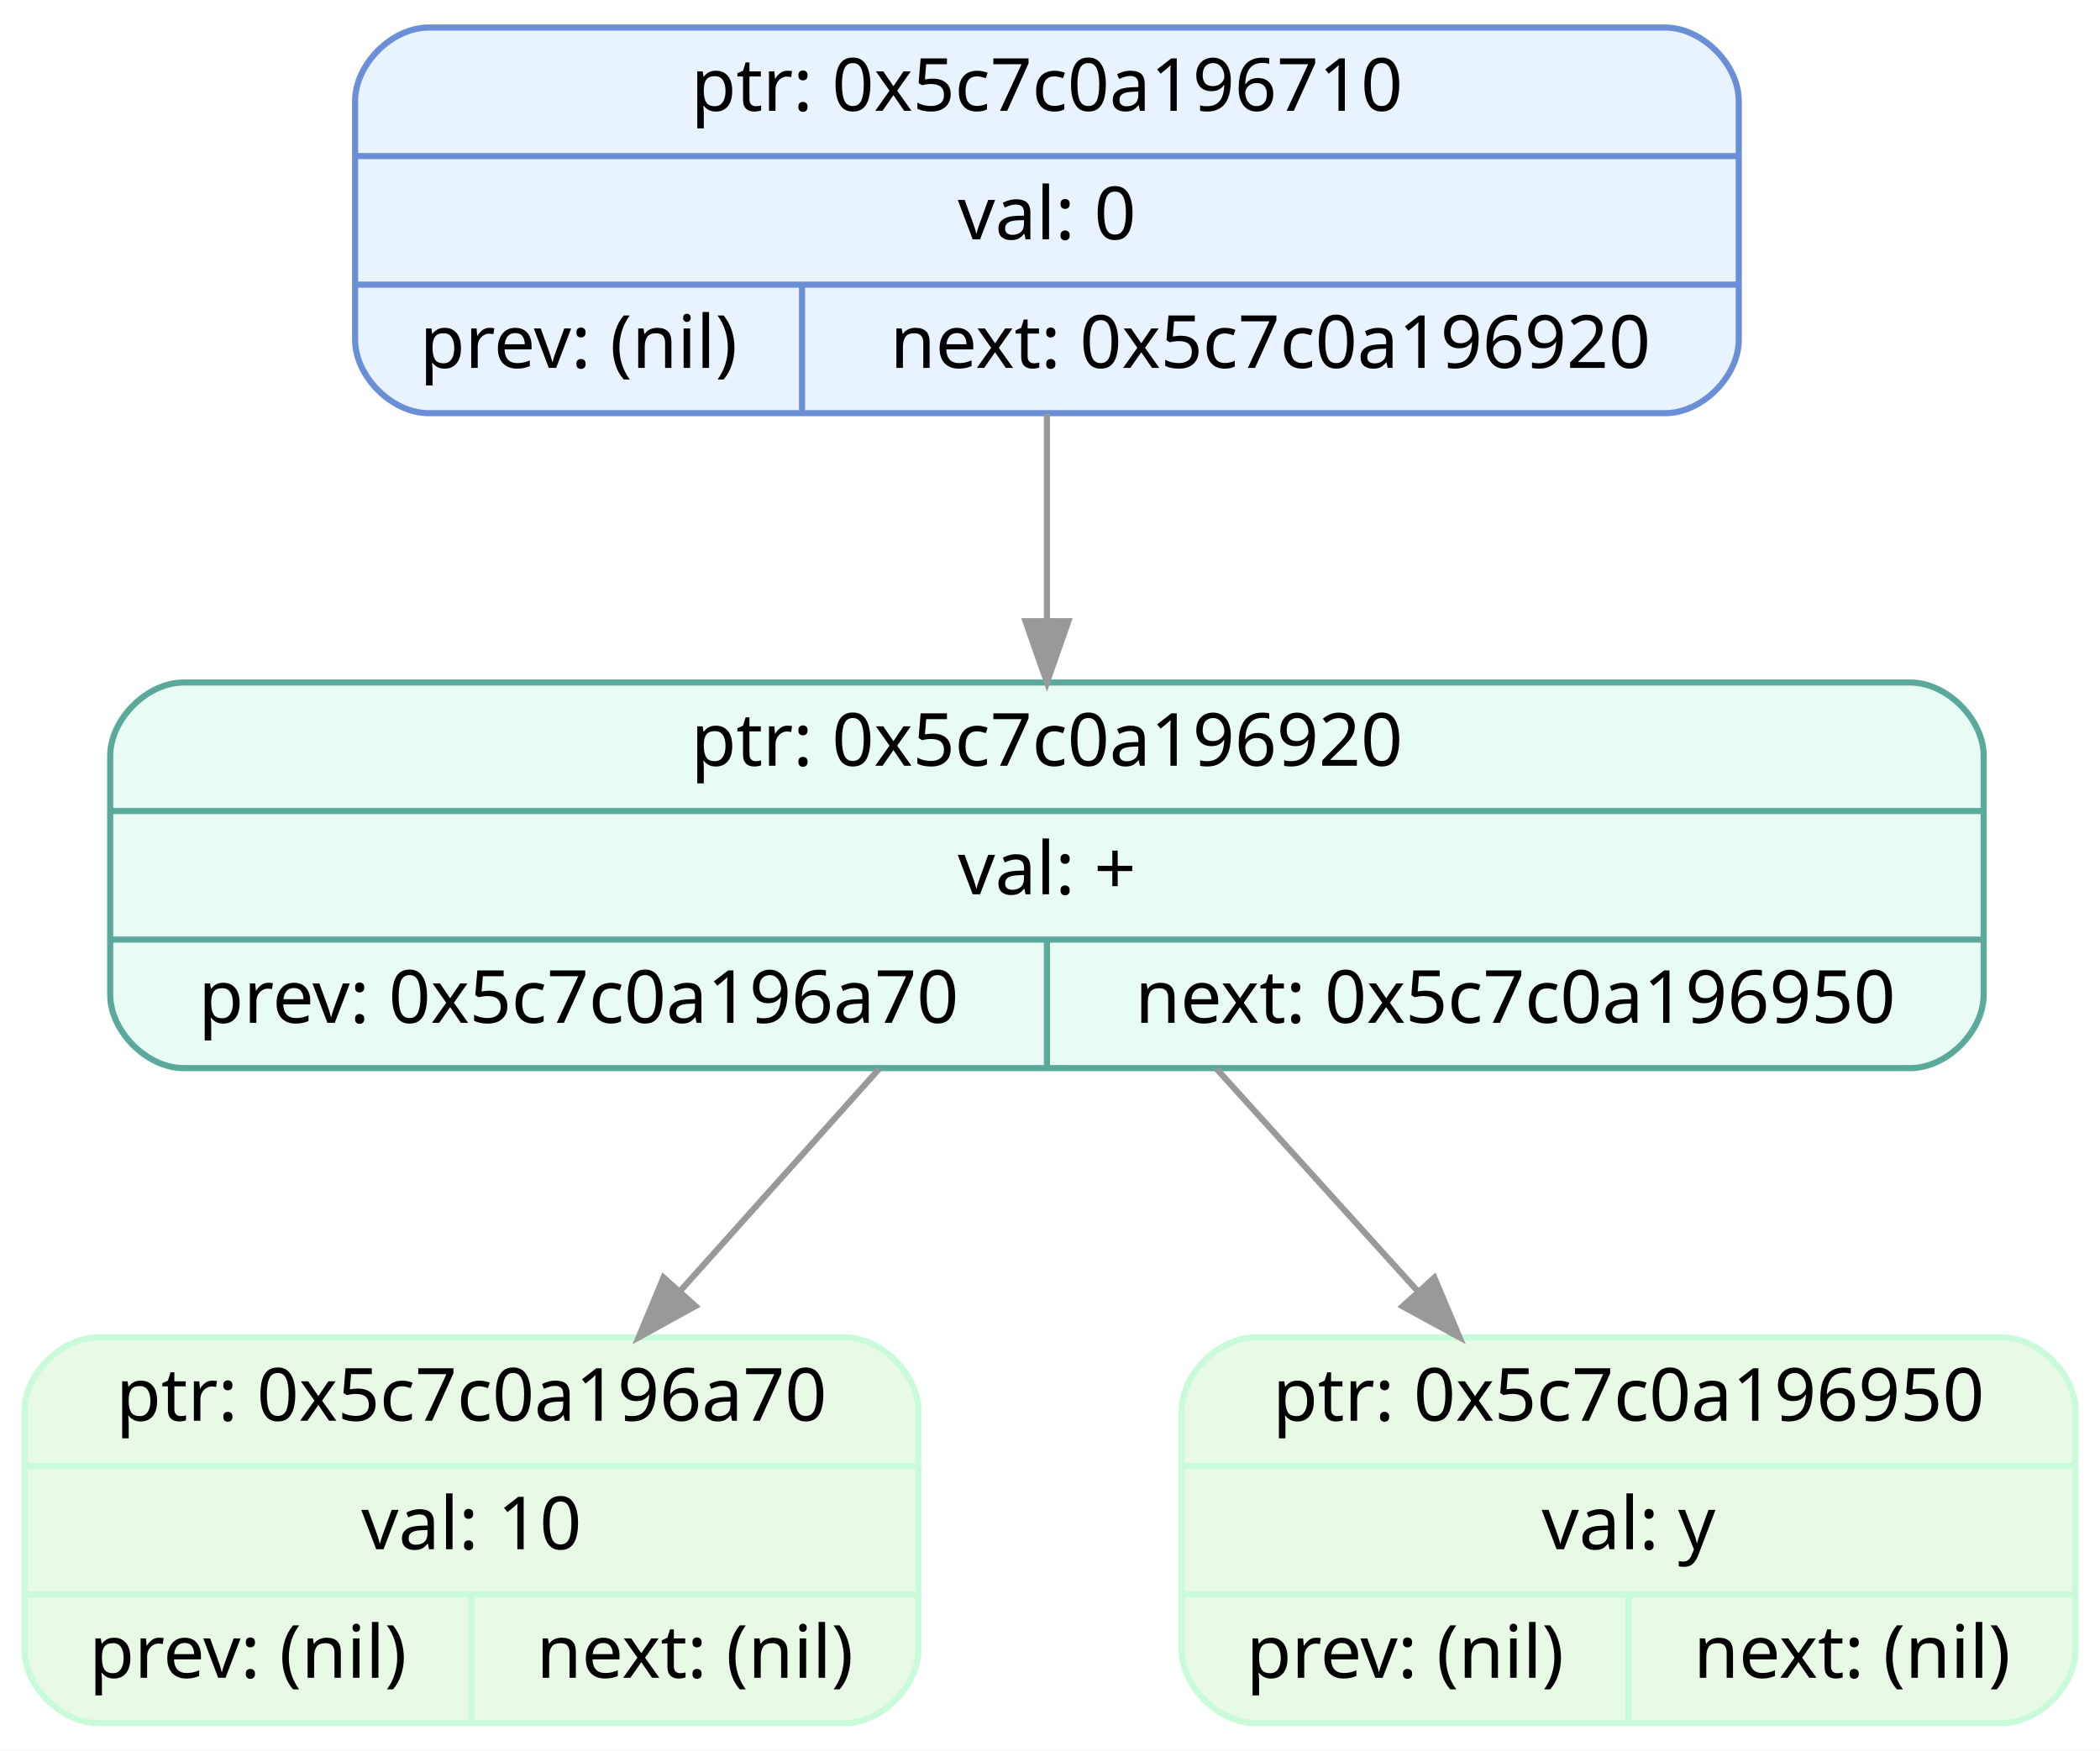
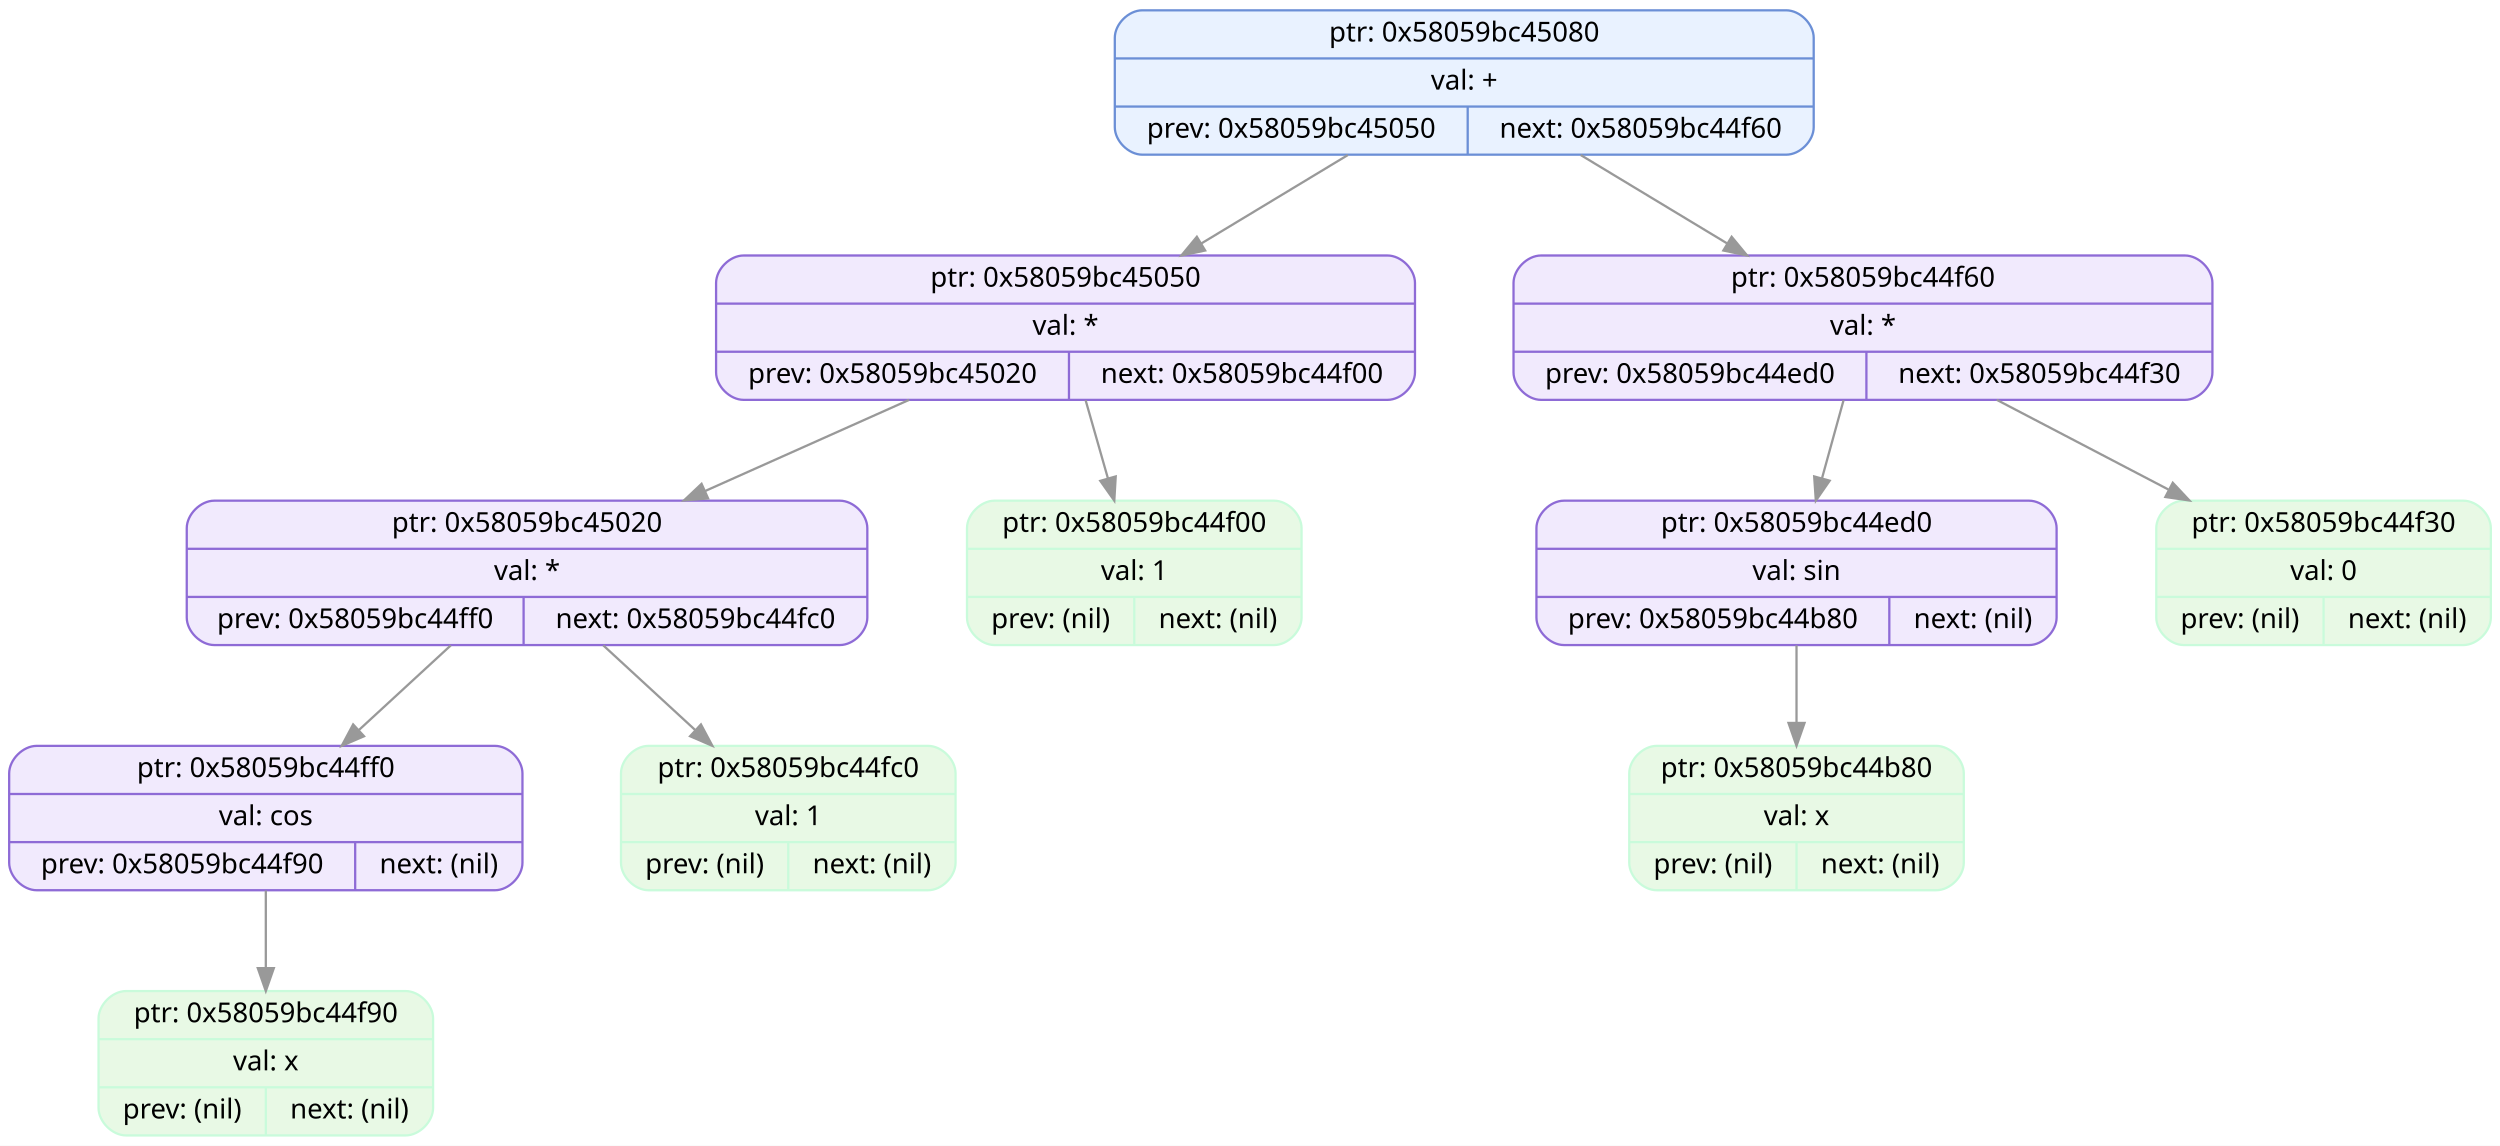
- <svg xmlns="http://www.w3.org/2000/svg" width="343pt" height="286pt" viewBox="0.00 0.00 343.00 286.00">
-   <g id="graph0" class="graph" transform="scale(1 1) rotate(0) translate(4 282)">
-     <polygon fill="white" stroke="transparent" points="-4,4 -4,-282 339,-282 339,4 -4,4" />
+ <svg xmlns="http://www.w3.org/2000/svg" width="1091pt" height="500pt" viewBox="0.00 0.00 1091.00 500.00">
+   <g id="graph0" class="graph" transform="scale(1 1) rotate(0) translate(4 496)">
+     <polygon fill="white" stroke="transparent" points="-4,4 -4,-496 1087,-496 1087,4 -4,4" />
    <g id="node1" class="node">
-       <path fill="#e9f2ff" stroke="#6b8fd6" d="M66,-214.5C66,-214.5 268,-214.5 268,-214.5 274,-214.5 280,-220.5 280,-226.5 280,-226.5 280,-265.5 280,-265.5 280,-271.5 274,-277.5 268,-277.5 268,-277.5 66,-277.5 66,-277.5 60,-277.5 54,-271.5 54,-265.5 54,-265.5 54,-226.5 54,-226.5 54,-220.5 60,-214.5 66,-214.5" />
-       <text text-anchor="middle" x="167" y="-263.9" font-family="Fira Mono" font-size="12.00">ptr: 0x5c7c0a196710</text>
-       <polyline fill="none" stroke="#6b8fd6" points="54,-256.5 280,-256.5 " />
-       <text text-anchor="middle" x="167" y="-242.9" font-family="Fira Mono" font-size="12.00">val: 0</text>
-       <polyline fill="none" stroke="#6b8fd6" points="54,-235.5 280,-235.5 " />
-       <text text-anchor="middle" x="90.5" y="-221.9" font-family="Fira Mono" font-size="12.00">prev: (nil)</text>
-       <polyline fill="none" stroke="#6b8fd6" points="127,-214.5 127,-235.5 " />
-       <text text-anchor="middle" x="203.5" y="-221.9" font-family="Fira Mono" font-size="12.00">next: 0x5c7c0a196920</text>
+       <path fill="#e9f2ff" stroke="#6b8fd6" d="M494.5,-428.5C494.5,-428.5 775.5,-428.5 775.5,-428.5 781.5,-428.5 787.5,-434.5 787.5,-440.5 787.5,-440.5 787.5,-479.5 787.5,-479.5 787.5,-485.5 781.5,-491.5 775.5,-491.5 775.5,-491.5 494.5,-491.5 494.5,-491.5 488.5,-491.5 482.5,-485.5 482.5,-479.5 482.5,-479.5 482.5,-440.5 482.5,-440.5 482.5,-434.5 488.5,-428.5 494.5,-428.5" />
+       <text text-anchor="middle" x="635" y="-477.9" font-family="Fira Mono" font-size="12.00">ptr: 0x58059bc45080</text>
+       <polyline fill="none" stroke="#6b8fd6" points="482.5,-470.5 787.5,-470.5 " />
+       <text text-anchor="middle" x="635" y="-456.9" font-family="Fira Mono" font-size="12.00">val: +</text>
+       <polyline fill="none" stroke="#6b8fd6" points="482.5,-449.5 787.5,-449.5 " />
+       <text text-anchor="middle" x="559.5" y="-435.9" font-family="Fira Mono" font-size="12.00">prev: 0x58059bc45050</text>
+       <polyline fill="none" stroke="#6b8fd6" points="636.5,-428.5 636.5,-449.5 " />
+       <text text-anchor="middle" x="712" y="-435.9" font-family="Fira Mono" font-size="12.00">next: 0x58059bc44f60</text>
    </g>
    <g id="node2" class="node">
-       <path fill="#e9fbf5" stroke="#5aa99b" d="M26,-107.5C26,-107.5 308,-107.5 308,-107.5 314,-107.5 320,-113.5 320,-119.5 320,-119.5 320,-158.5 320,-158.5 320,-164.5 314,-170.5 308,-170.5 308,-170.5 26,-170.5 26,-170.5 20,-170.5 14,-164.5 14,-158.5 14,-158.5 14,-119.5 14,-119.5 14,-113.5 20,-107.5 26,-107.5" />
-       <text text-anchor="middle" x="167" y="-156.9" font-family="Fira Mono" font-size="12.00">ptr: 0x5c7c0a196920</text>
-       <polyline fill="none" stroke="#5aa99b" points="14,-149.5 320,-149.5 " />
-       <text text-anchor="middle" x="167" y="-135.9" font-family="Fira Mono" font-size="12.00">val: +</text>
-       <polyline fill="none" stroke="#5aa99b" points="14,-128.5 320,-128.5 " />
-       <text text-anchor="middle" x="90.5" y="-114.9" font-family="Fira Mono" font-size="12.00">prev: 0x5c7c0a196a70</text>
-       <polyline fill="none" stroke="#5aa99b" points="167,-107.5 167,-128.5 " />
-       <text text-anchor="middle" x="243.5" y="-114.9" font-family="Fira Mono" font-size="12.00">next: 0x5c7c0a196950</text>
+       <path fill="#f1eafd" stroke="#8e6bd6" d="M320.5,-321.5C320.5,-321.5 601.5,-321.5 601.5,-321.5 607.5,-321.5 613.5,-327.5 613.5,-333.5 613.5,-333.5 613.5,-372.5 613.5,-372.5 613.5,-378.5 607.5,-384.5 601.5,-384.5 601.5,-384.5 320.5,-384.5 320.5,-384.5 314.5,-384.5 308.5,-378.5 308.5,-372.5 308.5,-372.5 308.5,-333.5 308.5,-333.5 308.5,-327.5 314.5,-321.5 320.5,-321.5" />
+       <text text-anchor="middle" x="461" y="-370.9" font-family="Fira Mono" font-size="12.00">ptr: 0x58059bc45050</text>
+       <polyline fill="none" stroke="#8e6bd6" points="308.5,-363.5 613.5,-363.5 " />
+       <text text-anchor="middle" x="461" y="-349.9" font-family="Fira Mono" font-size="12.00">val: *</text>
+       <polyline fill="none" stroke="#8e6bd6" points="308.5,-342.5 613.5,-342.5 " />
+       <text text-anchor="middle" x="385.5" y="-328.9" font-family="Fira Mono" font-size="12.00">prev: 0x58059bc45020</text>
+       <polyline fill="none" stroke="#8e6bd6" points="462.5,-321.5 462.5,-342.5 " />
+       <text text-anchor="middle" x="538" y="-328.9" font-family="Fira Mono" font-size="12.00">next: 0x58059bc44f00</text>
    </g>
    <g id="edge1" class="edge">
-       <path fill="none" stroke="#999999" d="M167,-214.35C167,-203.78 167,-191.78 167,-180.54" />
-       <polygon fill="#999999" stroke="#999999" points="170.5,-180.51 167,-170.51 163.5,-180.51 170.5,-180.51" />
+       <path fill="none" stroke="#999999" d="M584.2,-428.35C564.19,-416.27 541.07,-402.32 520.3,-389.78" />
+       <polygon fill="#999999" stroke="#999999" points="521.93,-386.68 511.56,-384.51 518.31,-392.67 521.93,-386.68" />
+     </g>
+     <g id="node8" class="node">
+       <path fill="#f1eafd" stroke="#8e6bd6" d="M668.5,-321.5C668.5,-321.5 949.5,-321.5 949.5,-321.5 955.5,-321.5 961.5,-327.5 961.5,-333.5 961.5,-333.5 961.5,-372.5 961.5,-372.5 961.5,-378.5 955.5,-384.5 949.5,-384.5 949.5,-384.5 668.5,-384.5 668.5,-384.5 662.5,-384.5 656.5,-378.5 656.5,-372.5 656.5,-372.5 656.5,-333.5 656.5,-333.5 656.5,-327.5 662.5,-321.5 668.5,-321.5" />
+       <text text-anchor="middle" x="809" y="-370.9" font-family="Fira Mono" font-size="12.00">ptr: 0x58059bc44f60</text>
+       <polyline fill="none" stroke="#8e6bd6" points="656.5,-363.5 961.5,-363.5 " />
+       <text text-anchor="middle" x="809" y="-349.9" font-family="Fira Mono" font-size="12.00">val: *</text>
+       <polyline fill="none" stroke="#8e6bd6" points="656.5,-342.5 961.5,-342.5 " />
+       <text text-anchor="middle" x="733.5" y="-328.9" font-family="Fira Mono" font-size="12.00">prev: 0x58059bc44ed0</text>
+       <polyline fill="none" stroke="#8e6bd6" points="810.5,-321.5 810.5,-342.5 " />
+       <text text-anchor="middle" x="886" y="-328.9" font-family="Fira Mono" font-size="12.00">next: 0x58059bc44f30</text>
+     </g>
+     <g id="edge2" class="edge">
+       <path fill="none" stroke="#999999" d="M685.8,-428.35C705.81,-416.27 728.93,-402.32 749.7,-389.78" />
+       <polygon fill="#999999" stroke="#999999" points="751.69,-392.67 758.44,-384.51 748.07,-386.68 751.69,-392.67" />
    </g>
    <g id="node3" class="node">
-       <path fill="#e8f9e5" stroke="#c9fbdb" d="M12,-0.5C12,-0.5 134,-0.5 134,-0.5 140,-0.5 146,-6.5 146,-12.5 146,-12.5 146,-51.5 146,-51.5 146,-57.5 140,-63.5 134,-63.5 134,-63.5 12,-63.5 12,-63.5 6,-63.5 0,-57.5 0,-51.5 0,-51.5 0,-12.5 0,-12.5 0,-6.5 6,-0.5 12,-0.5" />
-       <text text-anchor="middle" x="73" y="-49.9" font-family="Fira Mono" font-size="12.00">ptr: 0x5c7c0a196a70</text>
-       <polyline fill="none" stroke="#c9fbdb" points="0,-42.5 146,-42.5 " />
-       <text text-anchor="middle" x="73" y="-28.9" font-family="Fira Mono" font-size="12.00">val: 10</text>
-       <polyline fill="none" stroke="#c9fbdb" points="0,-21.5 146,-21.5 " />
-       <text text-anchor="middle" x="36.5" y="-7.9" font-family="Fira Mono" font-size="12.00">prev: (nil)</text>
-       <polyline fill="none" stroke="#c9fbdb" points="73,-0.5 73,-21.5 " />
-       <text text-anchor="middle" x="109.5" y="-7.9" font-family="Fira Mono" font-size="12.00">next: (nil)</text>
+       <path fill="#f1eafd" stroke="#8e6bd6" d="M89.5,-214.5C89.5,-214.5 362.5,-214.5 362.5,-214.5 368.5,-214.5 374.5,-220.5 374.5,-226.5 374.5,-226.5 374.5,-265.5 374.5,-265.5 374.5,-271.5 368.5,-277.5 362.5,-277.5 362.5,-277.5 89.5,-277.5 89.5,-277.5 83.5,-277.5 77.5,-271.5 77.5,-265.5 77.5,-265.5 77.5,-226.5 77.5,-226.5 77.5,-220.5 83.5,-214.5 89.5,-214.5" />
+       <text text-anchor="middle" x="226" y="-263.9" font-family="Fira Mono" font-size="12.00">ptr: 0x58059bc45020</text>
+       <polyline fill="none" stroke="#8e6bd6" points="77.5,-256.5 374.5,-256.5 " />
+       <text text-anchor="middle" x="226" y="-242.9" font-family="Fira Mono" font-size="12.00">val: *</text>
+       <polyline fill="none" stroke="#8e6bd6" points="77.5,-235.5 374.5,-235.5 " />
+       <text text-anchor="middle" x="151" y="-221.9" font-family="Fira Mono" font-size="12.00">prev: 0x58059bc44ff0</text>
+       <polyline fill="none" stroke="#8e6bd6" points="224.5,-214.5 224.5,-235.5 " />
+       <text text-anchor="middle" x="299.5" y="-221.9" font-family="Fira Mono" font-size="12.00">next: 0x58059bc44fc0</text>
    </g>
-     <g id="edge2" class="edge">
-       <path fill="none" stroke="#999999" d="M139.56,-107.35C129.42,-96.03 117.81,-83.06 107.15,-71.15" />
-       <polygon fill="#999999" stroke="#999999" points="109.59,-68.63 100.31,-63.51 104.38,-73.29 109.59,-68.63" />
+     <g id="edge3" class="edge">
+       <path fill="none" stroke="#999999" d="M392.71,-321.49C364.83,-309.03 332.44,-294.56 303.66,-281.7" />
+       <polygon fill="#999999" stroke="#999999" points="305.02,-278.47 294.46,-277.59 302.16,-284.86 305.02,-278.47" />
+     </g>
+     <g id="node7" class="node">
+       <path fill="#e8f9e5" stroke="#c9fbdb" d="M430,-214.5C430,-214.5 552,-214.5 552,-214.5 558,-214.5 564,-220.5 564,-226.5 564,-226.5 564,-265.5 564,-265.5 564,-271.5 558,-277.5 552,-277.5 552,-277.5 430,-277.5 430,-277.5 424,-277.5 418,-271.5 418,-265.5 418,-265.5 418,-226.5 418,-226.5 418,-220.5 424,-214.5 430,-214.5" />
+       <text text-anchor="middle" x="491" y="-263.9" font-family="Fira Mono" font-size="12.00">ptr: 0x58059bc44f00</text>
+       <polyline fill="none" stroke="#c9fbdb" points="418,-256.5 564,-256.5 " />
+       <text text-anchor="middle" x="491" y="-242.9" font-family="Fira Mono" font-size="12.00">val: 1</text>
+       <polyline fill="none" stroke="#c9fbdb" points="418,-235.5 564,-235.5 " />
+       <text text-anchor="middle" x="454.5" y="-221.9" font-family="Fira Mono" font-size="12.00">prev: (nil)</text>
+       <polyline fill="none" stroke="#c9fbdb" points="491,-214.5 491,-235.5 " />
+       <text text-anchor="middle" x="527.5" y="-221.9" font-family="Fira Mono" font-size="12.00">next: (nil)</text>
+     </g>
+     <g id="edge4" class="edge">
+       <path fill="none" stroke="#999999" d="M469.76,-321.35C472.81,-310.67 476.28,-298.53 479.51,-287.2" />
+       <polygon fill="#999999" stroke="#999999" points="482.9,-288.09 482.28,-277.51 476.17,-286.16 482.9,-288.09" />
    </g>
    <g id="node4" class="node">
-       <path fill="#e8f9e5" stroke="#c9fbdb" d="M201,-0.5C201,-0.5 323,-0.5 323,-0.5 329,-0.5 335,-6.5 335,-12.5 335,-12.5 335,-51.5 335,-51.5 335,-57.5 329,-63.5 323,-63.5 323,-63.5 201,-63.5 201,-63.5 195,-63.5 189,-57.5 189,-51.5 189,-51.5 189,-12.5 189,-12.5 189,-6.5 195,-0.5 201,-0.5" />
-       <text text-anchor="middle" x="262" y="-49.9" font-family="Fira Mono" font-size="12.00">ptr: 0x5c7c0a196950</text>
-       <polyline fill="none" stroke="#c9fbdb" points="189,-42.5 335,-42.5 " />
-       <text text-anchor="middle" x="262" y="-28.9" font-family="Fira Mono" font-size="12.00">val: y</text>
-       <polyline fill="none" stroke="#c9fbdb" points="189,-21.5 335,-21.5 " />
-       <text text-anchor="middle" x="225.5" y="-7.9" font-family="Fira Mono" font-size="12.00">prev: (nil)</text>
-       <polyline fill="none" stroke="#c9fbdb" points="262,-0.5 262,-21.5 " />
-       <text text-anchor="middle" x="298.5" y="-7.9" font-family="Fira Mono" font-size="12.00">next: (nil)</text>
+       <path fill="#f1eafd" stroke="#8e6bd6" d="M12,-107.5C12,-107.5 212,-107.5 212,-107.5 218,-107.5 224,-113.5 224,-119.5 224,-119.5 224,-158.5 224,-158.5 224,-164.5 218,-170.5 212,-170.5 212,-170.5 12,-170.5 12,-170.5 6,-170.5 0,-164.5 0,-158.5 0,-158.5 0,-119.5 0,-119.5 0,-113.5 6,-107.5 12,-107.5" />
+       <text text-anchor="middle" x="112" y="-156.9" font-family="Fira Mono" font-size="12.00">ptr: 0x58059bc44ff0</text>
+       <polyline fill="none" stroke="#8e6bd6" points="0,-149.5 224,-149.5 " />
+       <text text-anchor="middle" x="112" y="-135.9" font-family="Fira Mono" font-size="12.00">val: cos</text>
+       <polyline fill="none" stroke="#8e6bd6" points="0,-128.5 224,-128.5 " />
+       <text text-anchor="middle" x="75.5" y="-114.9" font-family="Fira Mono" font-size="12.00">prev: 0x58059bc44f90</text>
+       <polyline fill="none" stroke="#8e6bd6" points="151,-107.5 151,-128.5 " />
+       <text text-anchor="middle" x="187.5" y="-114.9" font-family="Fira Mono" font-size="12.00">next: (nil)</text>
    </g>
-     <g id="edge3" class="edge">
-       <path fill="none" stroke="#999999" d="M194.73,-107.35C204.98,-96.03 216.71,-83.06 227.48,-71.15" />
-       <polygon fill="#999999" stroke="#999999" points="230.28,-73.27 234.4,-63.51 225.09,-68.58 230.28,-73.27" />
+     <g id="edge5" class="edge">
+       <path fill="none" stroke="#999999" d="M192.72,-214.35C180.19,-202.81 165.81,-189.56 152.68,-177.47" />
+       <polygon fill="#999999" stroke="#999999" points="154.85,-174.71 145.12,-170.51 150.11,-179.86 154.85,-174.71" />
+     </g>
+     <g id="node6" class="node">
+       <path fill="#e8f9e5" stroke="#c9fbdb" d="M279,-107.5C279,-107.5 401,-107.5 401,-107.5 407,-107.5 413,-113.5 413,-119.5 413,-119.5 413,-158.5 413,-158.5 413,-164.5 407,-170.5 401,-170.5 401,-170.5 279,-170.5 279,-170.5 273,-170.5 267,-164.5 267,-158.5 267,-158.5 267,-119.5 267,-119.5 267,-113.5 273,-107.5 279,-107.5" />
+       <text text-anchor="middle" x="340" y="-156.9" font-family="Fira Mono" font-size="12.00">ptr: 0x58059bc44fc0</text>
+       <polyline fill="none" stroke="#c9fbdb" points="267,-149.5 413,-149.5 " />
+       <text text-anchor="middle" x="340" y="-135.9" font-family="Fira Mono" font-size="12.00">val: 1</text>
+       <polyline fill="none" stroke="#c9fbdb" points="267,-128.5 413,-128.5 " />
+       <text text-anchor="middle" x="303.5" y="-114.9" font-family="Fira Mono" font-size="12.00">prev: (nil)</text>
+       <polyline fill="none" stroke="#c9fbdb" points="340,-107.5 340,-128.5 " />
+       <text text-anchor="middle" x="376.5" y="-114.9" font-family="Fira Mono" font-size="12.00">next: (nil)</text>
+     </g>
+     <g id="edge6" class="edge">
+       <path fill="none" stroke="#999999" d="M259.28,-214.35C271.81,-202.81 286.19,-189.56 299.32,-177.47" />
+       <polygon fill="#999999" stroke="#999999" points="301.89,-179.86 306.88,-170.51 297.15,-174.71 301.89,-179.86" />
+     </g>
+     <g id="node5" class="node">
+       <path fill="#e8f9e5" stroke="#c9fbdb" d="M51,-0.5C51,-0.5 173,-0.5 173,-0.5 179,-0.5 185,-6.5 185,-12.5 185,-12.5 185,-51.5 185,-51.5 185,-57.5 179,-63.5 173,-63.5 173,-63.5 51,-63.5 51,-63.5 45,-63.5 39,-57.5 39,-51.5 39,-51.5 39,-12.5 39,-12.5 39,-6.5 45,-0.5 51,-0.5" />
+       <text text-anchor="middle" x="112" y="-49.9" font-family="Fira Mono" font-size="12.00">ptr: 0x58059bc44f90</text>
+       <polyline fill="none" stroke="#c9fbdb" points="39,-42.5 185,-42.5 " />
+       <text text-anchor="middle" x="112" y="-28.9" font-family="Fira Mono" font-size="12.00">val: x</text>
+       <polyline fill="none" stroke="#c9fbdb" points="39,-21.5 185,-21.5 " />
+       <text text-anchor="middle" x="75.5" y="-7.9" font-family="Fira Mono" font-size="12.00">prev: (nil)</text>
+       <polyline fill="none" stroke="#c9fbdb" points="112,-0.5 112,-21.5 " />
+       <text text-anchor="middle" x="148.5" y="-7.9" font-family="Fira Mono" font-size="12.00">next: (nil)</text>
+     </g>
+     <g id="edge7" class="edge">
+       <path fill="none" stroke="#999999" d="M112,-107.35C112,-96.78 112,-84.78 112,-73.54" />
+       <polygon fill="#999999" stroke="#999999" points="115.5,-73.51 112,-63.51 108.5,-73.51 115.5,-73.51" />
+     </g>
+     <g id="node9" class="node">
+       <path fill="#f1eafd" stroke="#8e6bd6" d="M678.5,-214.5C678.5,-214.5 881.5,-214.5 881.5,-214.5 887.5,-214.5 893.5,-220.5 893.5,-226.5 893.5,-226.5 893.5,-265.5 893.5,-265.5 893.5,-271.5 887.5,-277.5 881.5,-277.5 881.5,-277.5 678.5,-277.5 678.5,-277.5 672.5,-277.5 666.5,-271.5 666.5,-265.5 666.5,-265.5 666.5,-226.5 666.5,-226.5 666.5,-220.5 672.5,-214.5 678.5,-214.5" />
+       <text text-anchor="middle" x="780" y="-263.9" font-family="Fira Mono" font-size="12.00">ptr: 0x58059bc44ed0</text>
+       <polyline fill="none" stroke="#8e6bd6" points="666.5,-256.5 893.5,-256.5 " />
+       <text text-anchor="middle" x="780" y="-242.9" font-family="Fira Mono" font-size="12.00">val: sin</text>
+       <polyline fill="none" stroke="#8e6bd6" points="666.5,-235.5 893.5,-235.5 " />
+       <text text-anchor="middle" x="743.5" y="-221.9" font-family="Fira Mono" font-size="12.00">prev: 0x58059bc44b80</text>
+       <polyline fill="none" stroke="#8e6bd6" points="820.5,-214.5 820.5,-235.5 " />
+       <text text-anchor="middle" x="857" y="-221.9" font-family="Fira Mono" font-size="12.00">next: (nil)</text>
+     </g>
+     <g id="edge8" class="edge">
+       <path fill="none" stroke="#999999" d="M800.53,-321.35C797.59,-310.67 794.23,-298.53 791.1,-287.2" />
+       <polygon fill="#999999" stroke="#999999" points="794.46,-286.22 788.43,-277.51 787.71,-288.08 794.46,-286.22" />
+     </g>
+     <g id="node11" class="node">
+       <path fill="#e8f9e5" stroke="#c9fbdb" d="M949,-214.5C949,-214.5 1071,-214.5 1071,-214.5 1077,-214.5 1083,-220.5 1083,-226.5 1083,-226.5 1083,-265.5 1083,-265.5 1083,-271.5 1077,-277.5 1071,-277.5 1071,-277.5 949,-277.5 949,-277.5 943,-277.5 937,-271.5 937,-265.5 937,-265.5 937,-226.5 937,-226.5 937,-220.5 943,-214.5 949,-214.5" />
+       <text text-anchor="middle" x="1010" y="-263.9" font-family="Fira Mono" font-size="12.00">ptr: 0x58059bc44f30</text>
+       <polyline fill="none" stroke="#c9fbdb" points="937,-256.5 1083,-256.5 " />
+       <text text-anchor="middle" x="1010" y="-242.9" font-family="Fira Mono" font-size="12.00">val: 0</text>
+       <polyline fill="none" stroke="#c9fbdb" points="937,-235.5 1083,-235.5 " />
+       <text text-anchor="middle" x="973.5" y="-221.9" font-family="Fira Mono" font-size="12.00">prev: (nil)</text>
+       <polyline fill="none" stroke="#c9fbdb" points="1010,-214.5 1010,-235.5 " />
+       <text text-anchor="middle" x="1046.5" y="-221.9" font-family="Fira Mono" font-size="12.00">next: (nil)</text>
+     </g>
+     <g id="edge9" class="edge">
+       <path fill="none" stroke="#999999" d="M867.41,-321.49C890.84,-309.25 918,-295.06 942.29,-282.37" />
+       <polygon fill="#999999" stroke="#999999" points="944.2,-285.32 951.45,-277.59 940.96,-279.12 944.2,-285.32" />
+     </g>
+     <g id="node10" class="node">
+       <path fill="#e8f9e5" stroke="#c9fbdb" d="M719,-107.5C719,-107.5 841,-107.5 841,-107.5 847,-107.5 853,-113.5 853,-119.5 853,-119.5 853,-158.5 853,-158.5 853,-164.5 847,-170.5 841,-170.5 841,-170.5 719,-170.5 719,-170.5 713,-170.5 707,-164.5 707,-158.5 707,-158.5 707,-119.5 707,-119.5 707,-113.5 713,-107.5 719,-107.5" />
+       <text text-anchor="middle" x="780" y="-156.9" font-family="Fira Mono" font-size="12.00">ptr: 0x58059bc44b80</text>
+       <polyline fill="none" stroke="#c9fbdb" points="707,-149.5 853,-149.5 " />
+       <text text-anchor="middle" x="780" y="-135.9" font-family="Fira Mono" font-size="12.00">val: x</text>
+       <polyline fill="none" stroke="#c9fbdb" points="707,-128.5 853,-128.5 " />
+       <text text-anchor="middle" x="743.5" y="-114.9" font-family="Fira Mono" font-size="12.00">prev: (nil)</text>
+       <polyline fill="none" stroke="#c9fbdb" points="780,-107.5 780,-128.5 " />
+       <text text-anchor="middle" x="816.5" y="-114.9" font-family="Fira Mono" font-size="12.00">next: (nil)</text>
+     </g>
+     <g id="edge10" class="edge">
+       <path fill="none" stroke="#999999" d="M780,-214.35C780,-203.78 780,-191.78 780,-180.54" />
+       <polygon fill="#999999" stroke="#999999" points="783.5,-180.51 780,-170.51 776.5,-180.51 783.5,-180.51" />
    </g>
  </g>
</svg>
